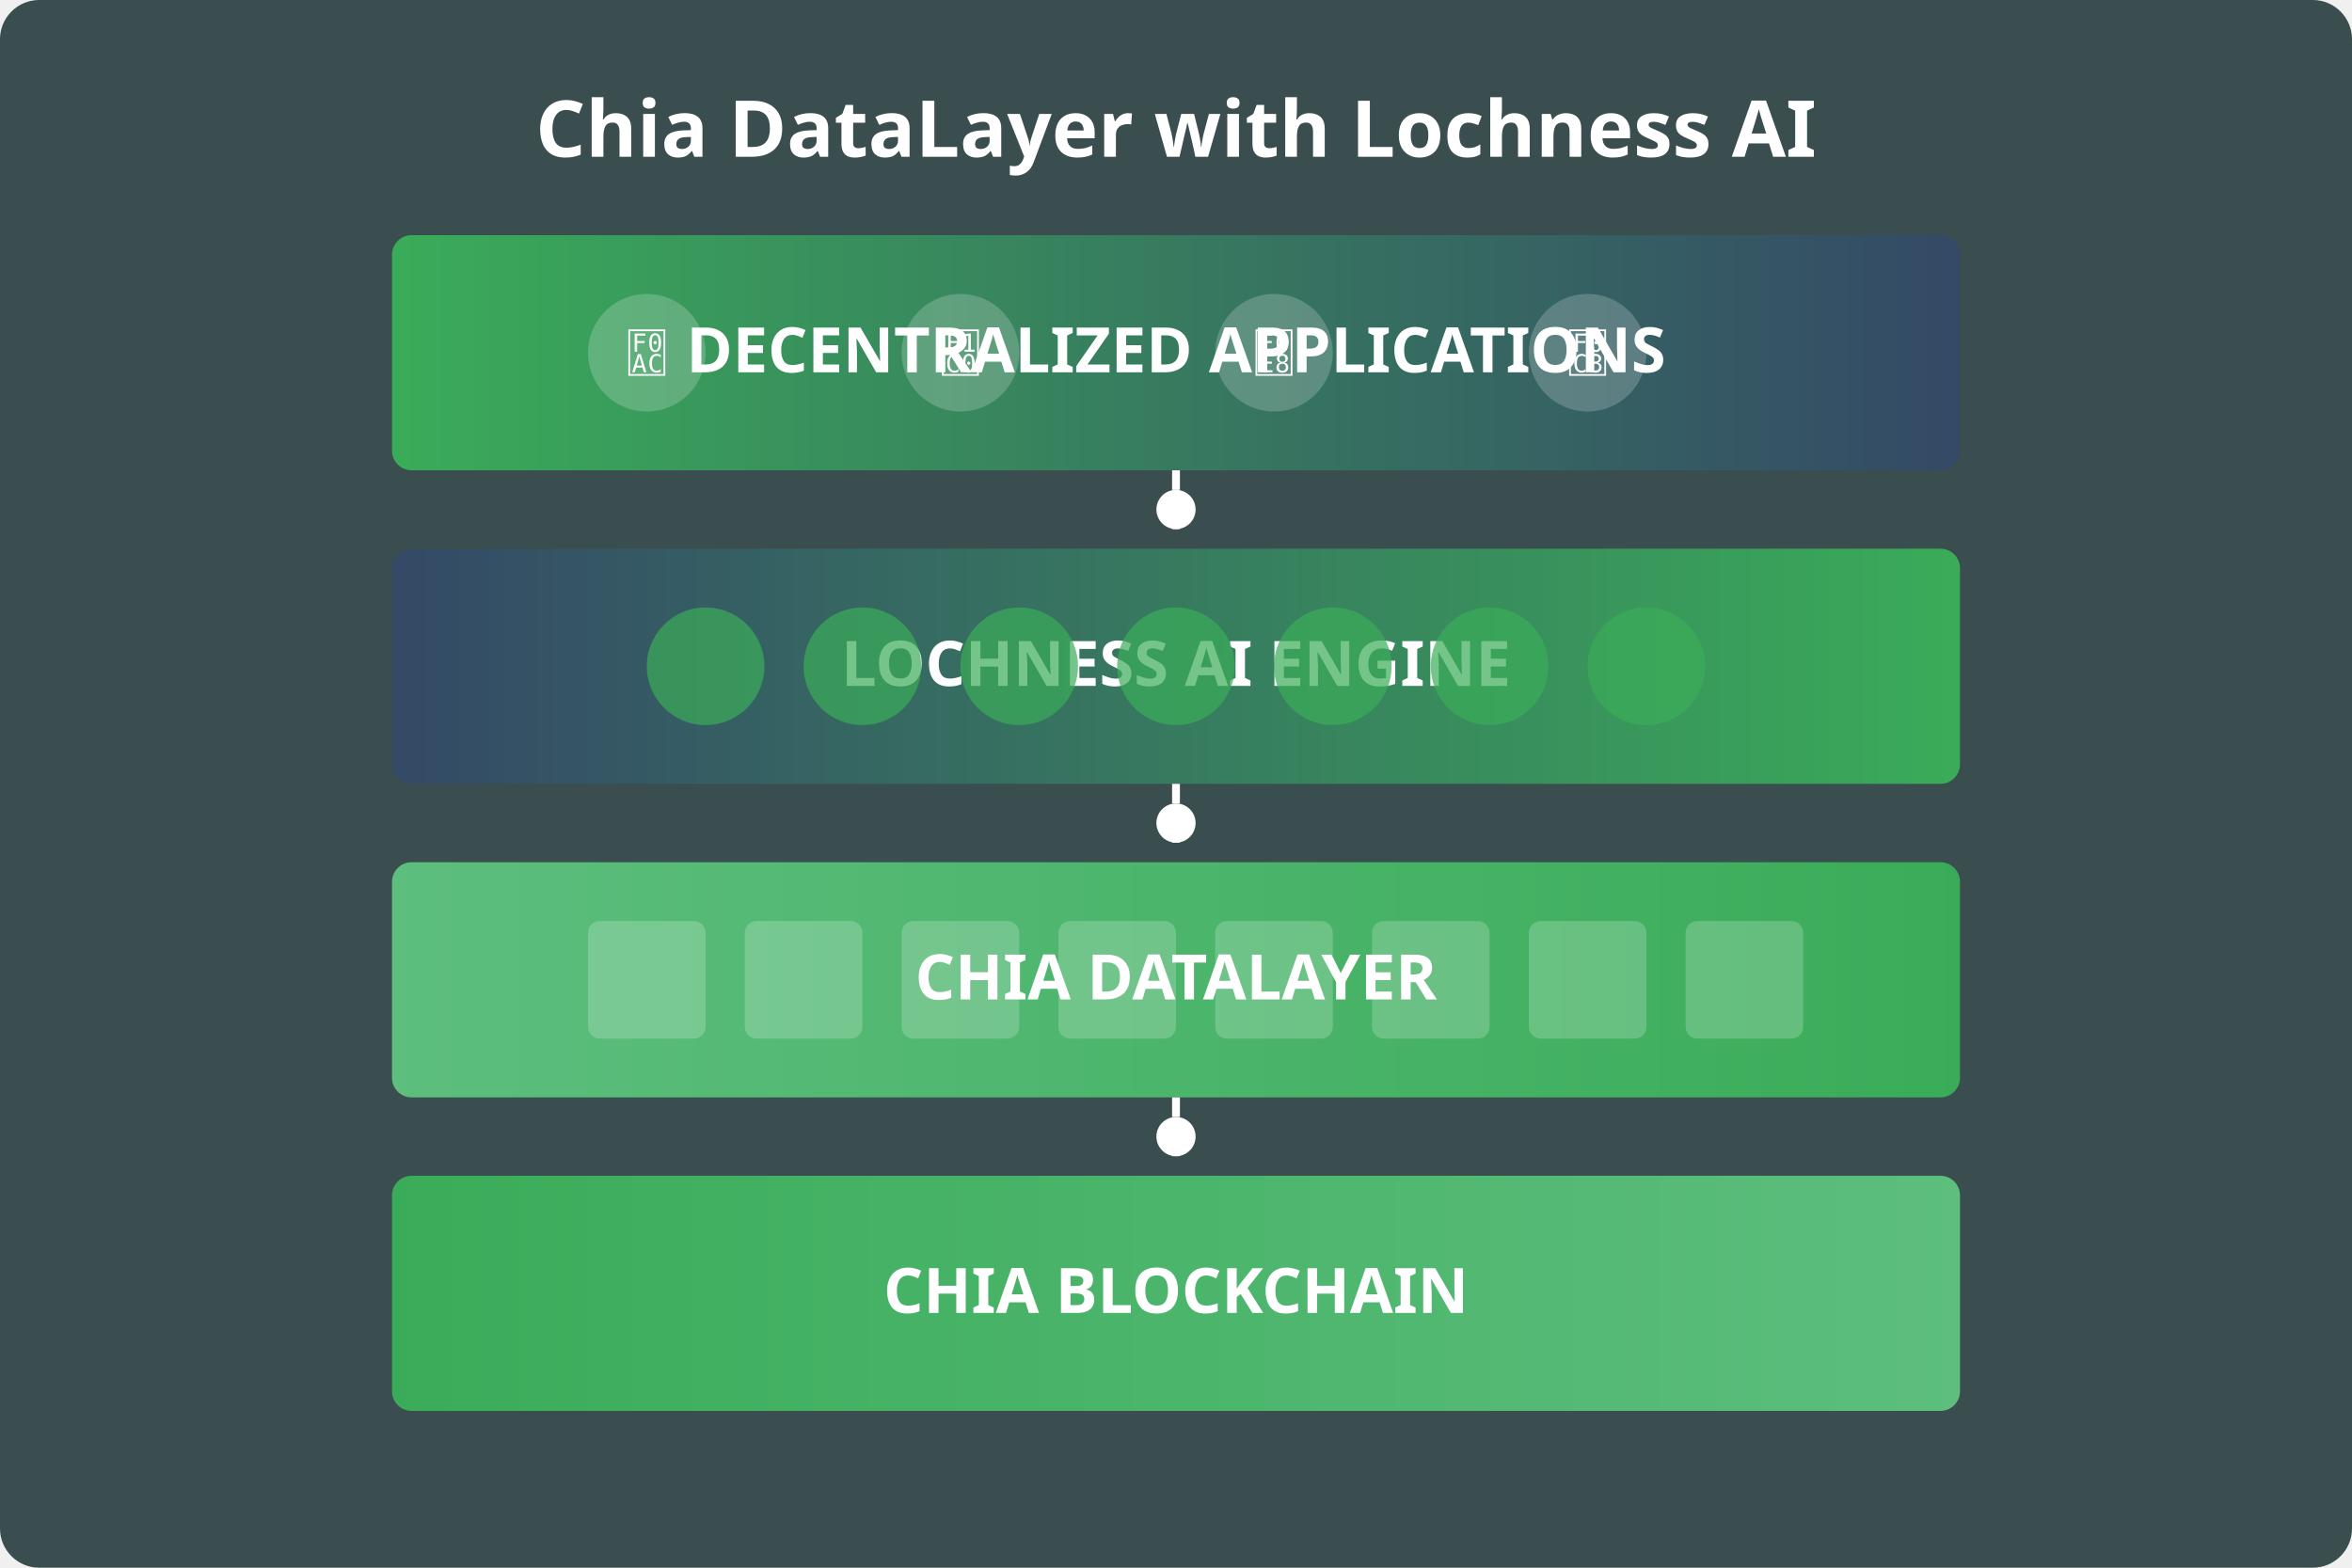
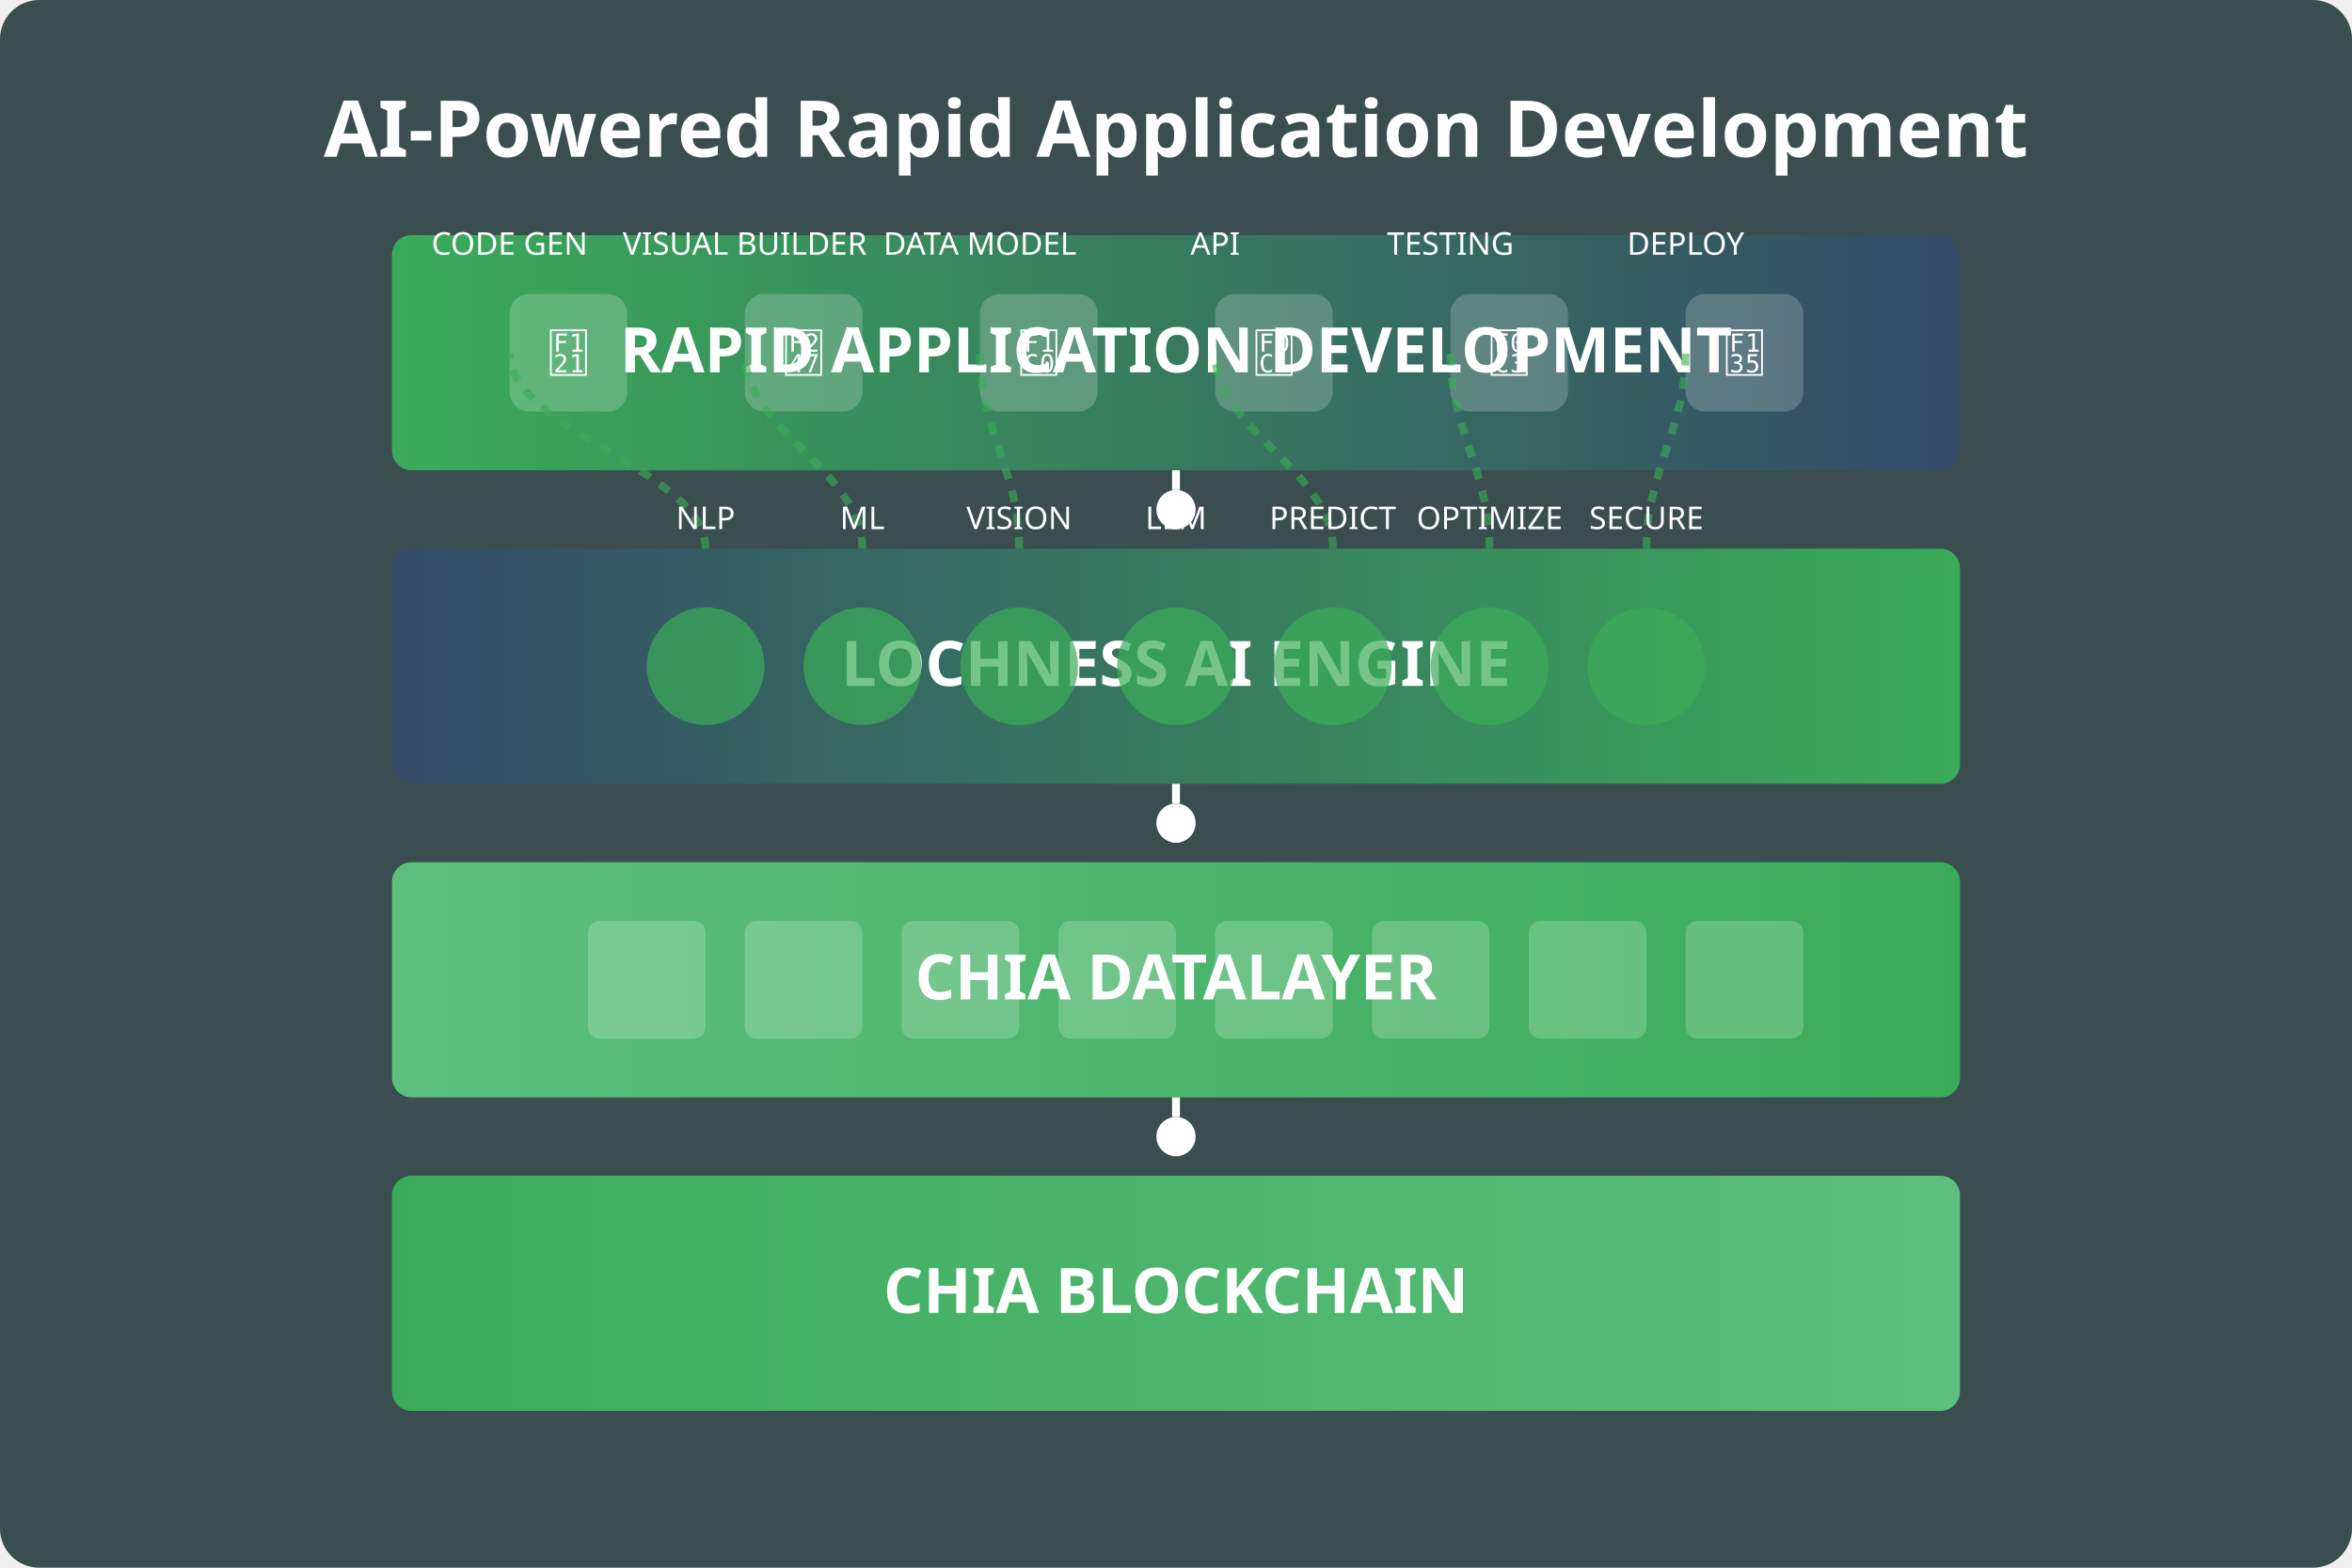
<svg xmlns="http://www.w3.org/2000/svg" width="600" height="400" viewBox="0 0 600 400" fill="none">
  <rect width="600" height="400" rx="10" fill="#0C2427" opacity="0.8" />
-   <text x="300" y="40" font-family="Montserrat" font-size="20" font-weight="bold" fill="white" text-anchor="middle">Chia DataLayer with Lochness AI</text>
+   <text x="300" y="40" font-family="Montserrat" font-size="20" font-weight="bold" fill="white" text-anchor="middle">AI-Powered Rapid Application Development</text>
  <rect x="100" y="300" width="400" height="60" rx="5" fill="url(#gradient1)" />
  <text x="300" y="335" font-family="Montserrat" font-size="16" font-weight="bold" fill="white" text-anchor="middle">CHIA BLOCKCHAIN</text>
  <rect x="100" y="220" width="400" height="60" rx="5" fill="url(#gradient2)" />
  <text x="300" y="255" font-family="Montserrat" font-size="16" font-weight="bold" fill="white" text-anchor="middle">CHIA DATALAYER</text>
  <rect x="100" y="140" width="400" height="60" rx="5" fill="url(#gradient3)" />
  <text x="300" y="175" font-family="Montserrat" font-size="16" font-weight="bold" fill="white" text-anchor="middle">LOCHNESS AI ENGINE</text>
  <rect x="100" y="60" width="400" height="60" rx="5" fill="url(#gradient4)" />
-   <text x="300" y="95" font-family="Montserrat" font-size="16" font-weight="bold" fill="white" text-anchor="middle">DECENTRALIZED APPLICATIONS</text>
+   <text x="300" y="95" font-family="Montserrat" font-size="16" font-weight="bold" fill="white" text-anchor="middle">RAPID APPLICATION DEVELOPMENT</text>
  <line x1="300" y1="120" x2="300" y2="140" stroke="white" stroke-width="2" stroke-dasharray="5,5" />
  <line x1="300" y1="200" x2="300" y2="220" stroke="white" stroke-width="2" stroke-dasharray="5,5" />
  <line x1="300" y1="280" x2="300" y2="300" stroke="white" stroke-width="2" stroke-dasharray="5,5" />
  <circle cx="300" cy="130" r="5" fill="white">
    <animate attributeName="opacity" values="1;0;1" dur="2s" repeatCount="indefinite" />
  </circle>
  <circle cx="300" cy="210" r="5" fill="white">
    <animate attributeName="opacity" values="1;0;1" dur="2s" begin="0.5s" repeatCount="indefinite" />
  </circle>
  <circle cx="300" cy="290" r="5" fill="white">
    <animate attributeName="opacity" values="1;0;1" dur="2s" begin="1s" repeatCount="indefinite" />
  </circle>
  <circle cx="180" cy="170" r="15" fill="#3AAC59" opacity="0.7">
    <animate attributeName="r" values="15;18;15" dur="3s" repeatCount="indefinite" />
  </circle>
  <circle cx="220" cy="170" r="15" fill="#3AAC59" opacity="0.7">
    <animate attributeName="r" values="15;18;15" dur="3s" begin="0.5s" repeatCount="indefinite" />
  </circle>
  <circle cx="260" cy="170" r="15" fill="#3AAC59" opacity="0.7">
    <animate attributeName="r" values="15;18;15" dur="3s" begin="1s" repeatCount="indefinite" />
  </circle>
  <circle cx="300" cy="170" r="15" fill="#3AAC59" opacity="0.7">
    <animate attributeName="r" values="15;18;15" dur="3s" begin="1.5s" repeatCount="indefinite" />
  </circle>
  <circle cx="340" cy="170" r="15" fill="#3AAC59" opacity="0.7">
    <animate attributeName="r" values="15;18;15" dur="3s" begin="2s" repeatCount="indefinite" />
  </circle>
  <circle cx="380" cy="170" r="15" fill="#3AAC59" opacity="0.7">
    <animate attributeName="r" values="15;18;15" dur="3s" begin="2.5s" repeatCount="indefinite" />
  </circle>
  <circle cx="420" cy="170" r="15" fill="#3AAC59" opacity="0.7">
    <animate attributeName="r" values="15;18;15" dur="3s" begin="3s" repeatCount="indefinite" />
  </circle>
  <rect x="150" y="235" width="30" height="30" rx="3" fill="white" opacity="0.2" />
  <rect x="190" y="235" width="30" height="30" rx="3" fill="white" opacity="0.2" />
  <rect x="230" y="235" width="30" height="30" rx="3" fill="white" opacity="0.2" />
  <rect x="270" y="235" width="30" height="30" rx="3" fill="white" opacity="0.2" />
  <rect x="310" y="235" width="30" height="30" rx="3" fill="white" opacity="0.2" />
  <rect x="350" y="235" width="30" height="30" rx="3" fill="white" opacity="0.2" />
  <rect x="390" y="235" width="30" height="30" rx="3" fill="white" opacity="0.2" />
  <rect x="430" y="235" width="30" height="30" rx="3" fill="white" opacity="0.2" />
-   <rect x="150" y="75" width="30" height="30" rx="15" fill="white" opacity="0.2" />
-   <text x="165" y="95" font-family="FontAwesome" font-size="14" fill="white" text-anchor="middle"></text>
-   <rect x="230" y="75" width="30" height="30" rx="15" fill="white" opacity="0.2" />
-   <text x="245" y="95" font-family="FontAwesome" font-size="14" fill="white" text-anchor="middle"></text>
-   <rect x="310" y="75" width="30" height="30" rx="15" fill="white" opacity="0.2" />
-   <text x="325" y="95" font-family="FontAwesome" font-size="14" fill="white" text-anchor="middle"></text>
-   <rect x="390" y="75" width="30" height="30" rx="15" fill="white" opacity="0.2" />
-   <text x="405" y="95" font-family="FontAwesome" font-size="14" fill="white" text-anchor="middle"></text>
+   <rect x="130" y="75" width="30" height="30" rx="5" fill="white" opacity="0.2" />
+   <text x="145" y="95" font-family="FontAwesome" font-size="14" fill="white" text-anchor="middle"></text>
+   <rect x="190" y="75" width="30" height="30" rx="5" fill="white" opacity="0.2" />
+   <text x="205" y="95" font-family="FontAwesome" font-size="14" fill="white" text-anchor="middle"></text>
+   <rect x="250" y="75" width="30" height="30" rx="5" fill="white" opacity="0.2" />
+   <text x="265" y="95" font-family="FontAwesome" font-size="14" fill="white" text-anchor="middle"></text>
+   <rect x="310" y="75" width="30" height="30" rx="5" fill="white" opacity="0.2" />
+   <text x="325" y="95" font-family="FontAwesome" font-size="14" fill="white" text-anchor="middle"></text>
+   <rect x="370" y="75" width="30" height="30" rx="5" fill="white" opacity="0.2" />
+   <text x="385" y="95" font-family="FontAwesome" font-size="14" fill="white" text-anchor="middle"></text>
+   <rect x="430" y="75" width="30" height="30" rx="5" fill="white" opacity="0.2" />
+   <text x="445" y="95" font-family="FontAwesome" font-size="14" fill="white" text-anchor="middle"></text>
+   <path d="M180,140 C180,120 130,110 130,90" stroke="#3AAC59" stroke-width="2" stroke-dasharray="3,3" opacity="0.6" />
+   <path d="M220,140 C220,120 190,110 190,90" stroke="#3AAC59" stroke-width="2" stroke-dasharray="3,3" opacity="0.6" />
+   <path d="M260,140 C260,120 250,110 250,90" stroke="#3AAC59" stroke-width="2" stroke-dasharray="3,3" opacity="0.6" />
+   <path d="M340,140 C340,120 310,110 310,90" stroke="#3AAC59" stroke-width="2" stroke-dasharray="3,3" opacity="0.6" />
+   <path d="M380,140 C380,120 370,110 370,90" stroke="#3AAC59" stroke-width="2" stroke-dasharray="3,3" opacity="0.6" />
+   <path d="M420,140 C420,120 430,110 430,90" stroke="#3AAC59" stroke-width="2" stroke-dasharray="3,3" opacity="0.6" />
+   <text x="130" y="65" font-family="Montserrat" font-size="8" fill="white" text-anchor="middle">CODE GEN</text>
+   <text x="190" y="65" font-family="Montserrat" font-size="8" fill="white" text-anchor="middle">VISUAL BUILDER</text>
+   <text x="250" y="65" font-family="Montserrat" font-size="8" fill="white" text-anchor="middle">DATA MODEL</text>
+   <text x="310" y="65" font-family="Montserrat" font-size="8" fill="white" text-anchor="middle">API</text>
+   <text x="370" y="65" font-family="Montserrat" font-size="8" fill="white" text-anchor="middle">TESTING</text>
+   <text x="430" y="65" font-family="Montserrat" font-size="8" fill="white" text-anchor="middle">DEPLOY</text>
+   <text x="180" y="135" font-family="Montserrat" font-size="8" fill="white" text-anchor="middle">NLP</text>
+   <text x="220" y="135" font-family="Montserrat" font-size="8" fill="white" text-anchor="middle">ML</text>
+   <text x="260" y="135" font-family="Montserrat" font-size="8" fill="white" text-anchor="middle">VISION</text>
+   <text x="300" y="135" font-family="Montserrat" font-size="8" fill="white" text-anchor="middle">LLM</text>
+   <text x="340" y="135" font-family="Montserrat" font-size="8" fill="white" text-anchor="middle">PREDICT</text>
+   <text x="380" y="135" font-family="Montserrat" font-size="8" fill="white" text-anchor="middle">OPTIMIZE</text>
+   <text x="420" y="135" font-family="Montserrat" font-size="8" fill="white" text-anchor="middle">SECURE</text>
  <defs>
    <linearGradient id="gradient1" x1="0%" y1="0%" x2="100%" y2="0%">
      <stop offset="0%" stop-color="#3AAC59" />
      <stop offset="100%" stop-color="#5DBE7E" />
    </linearGradient>
    <linearGradient id="gradient2" x1="0%" y1="0%" x2="100%" y2="0%">
      <stop offset="0%" stop-color="#5DBE7E" />
      <stop offset="100%" stop-color="#3AAC59" />
    </linearGradient>
    <linearGradient id="gradient3" x1="0%" y1="0%" x2="100%" y2="0%">
      <stop offset="0%" stop-color="#344966" />
      <stop offset="100%" stop-color="#3AAC59" />
    </linearGradient>
    <linearGradient id="gradient4" x1="0%" y1="0%" x2="100%" y2="0%">
      <stop offset="0%" stop-color="#3AAC59" />
      <stop offset="100%" stop-color="#344966" />
    </linearGradient>
  </defs>
</svg>
